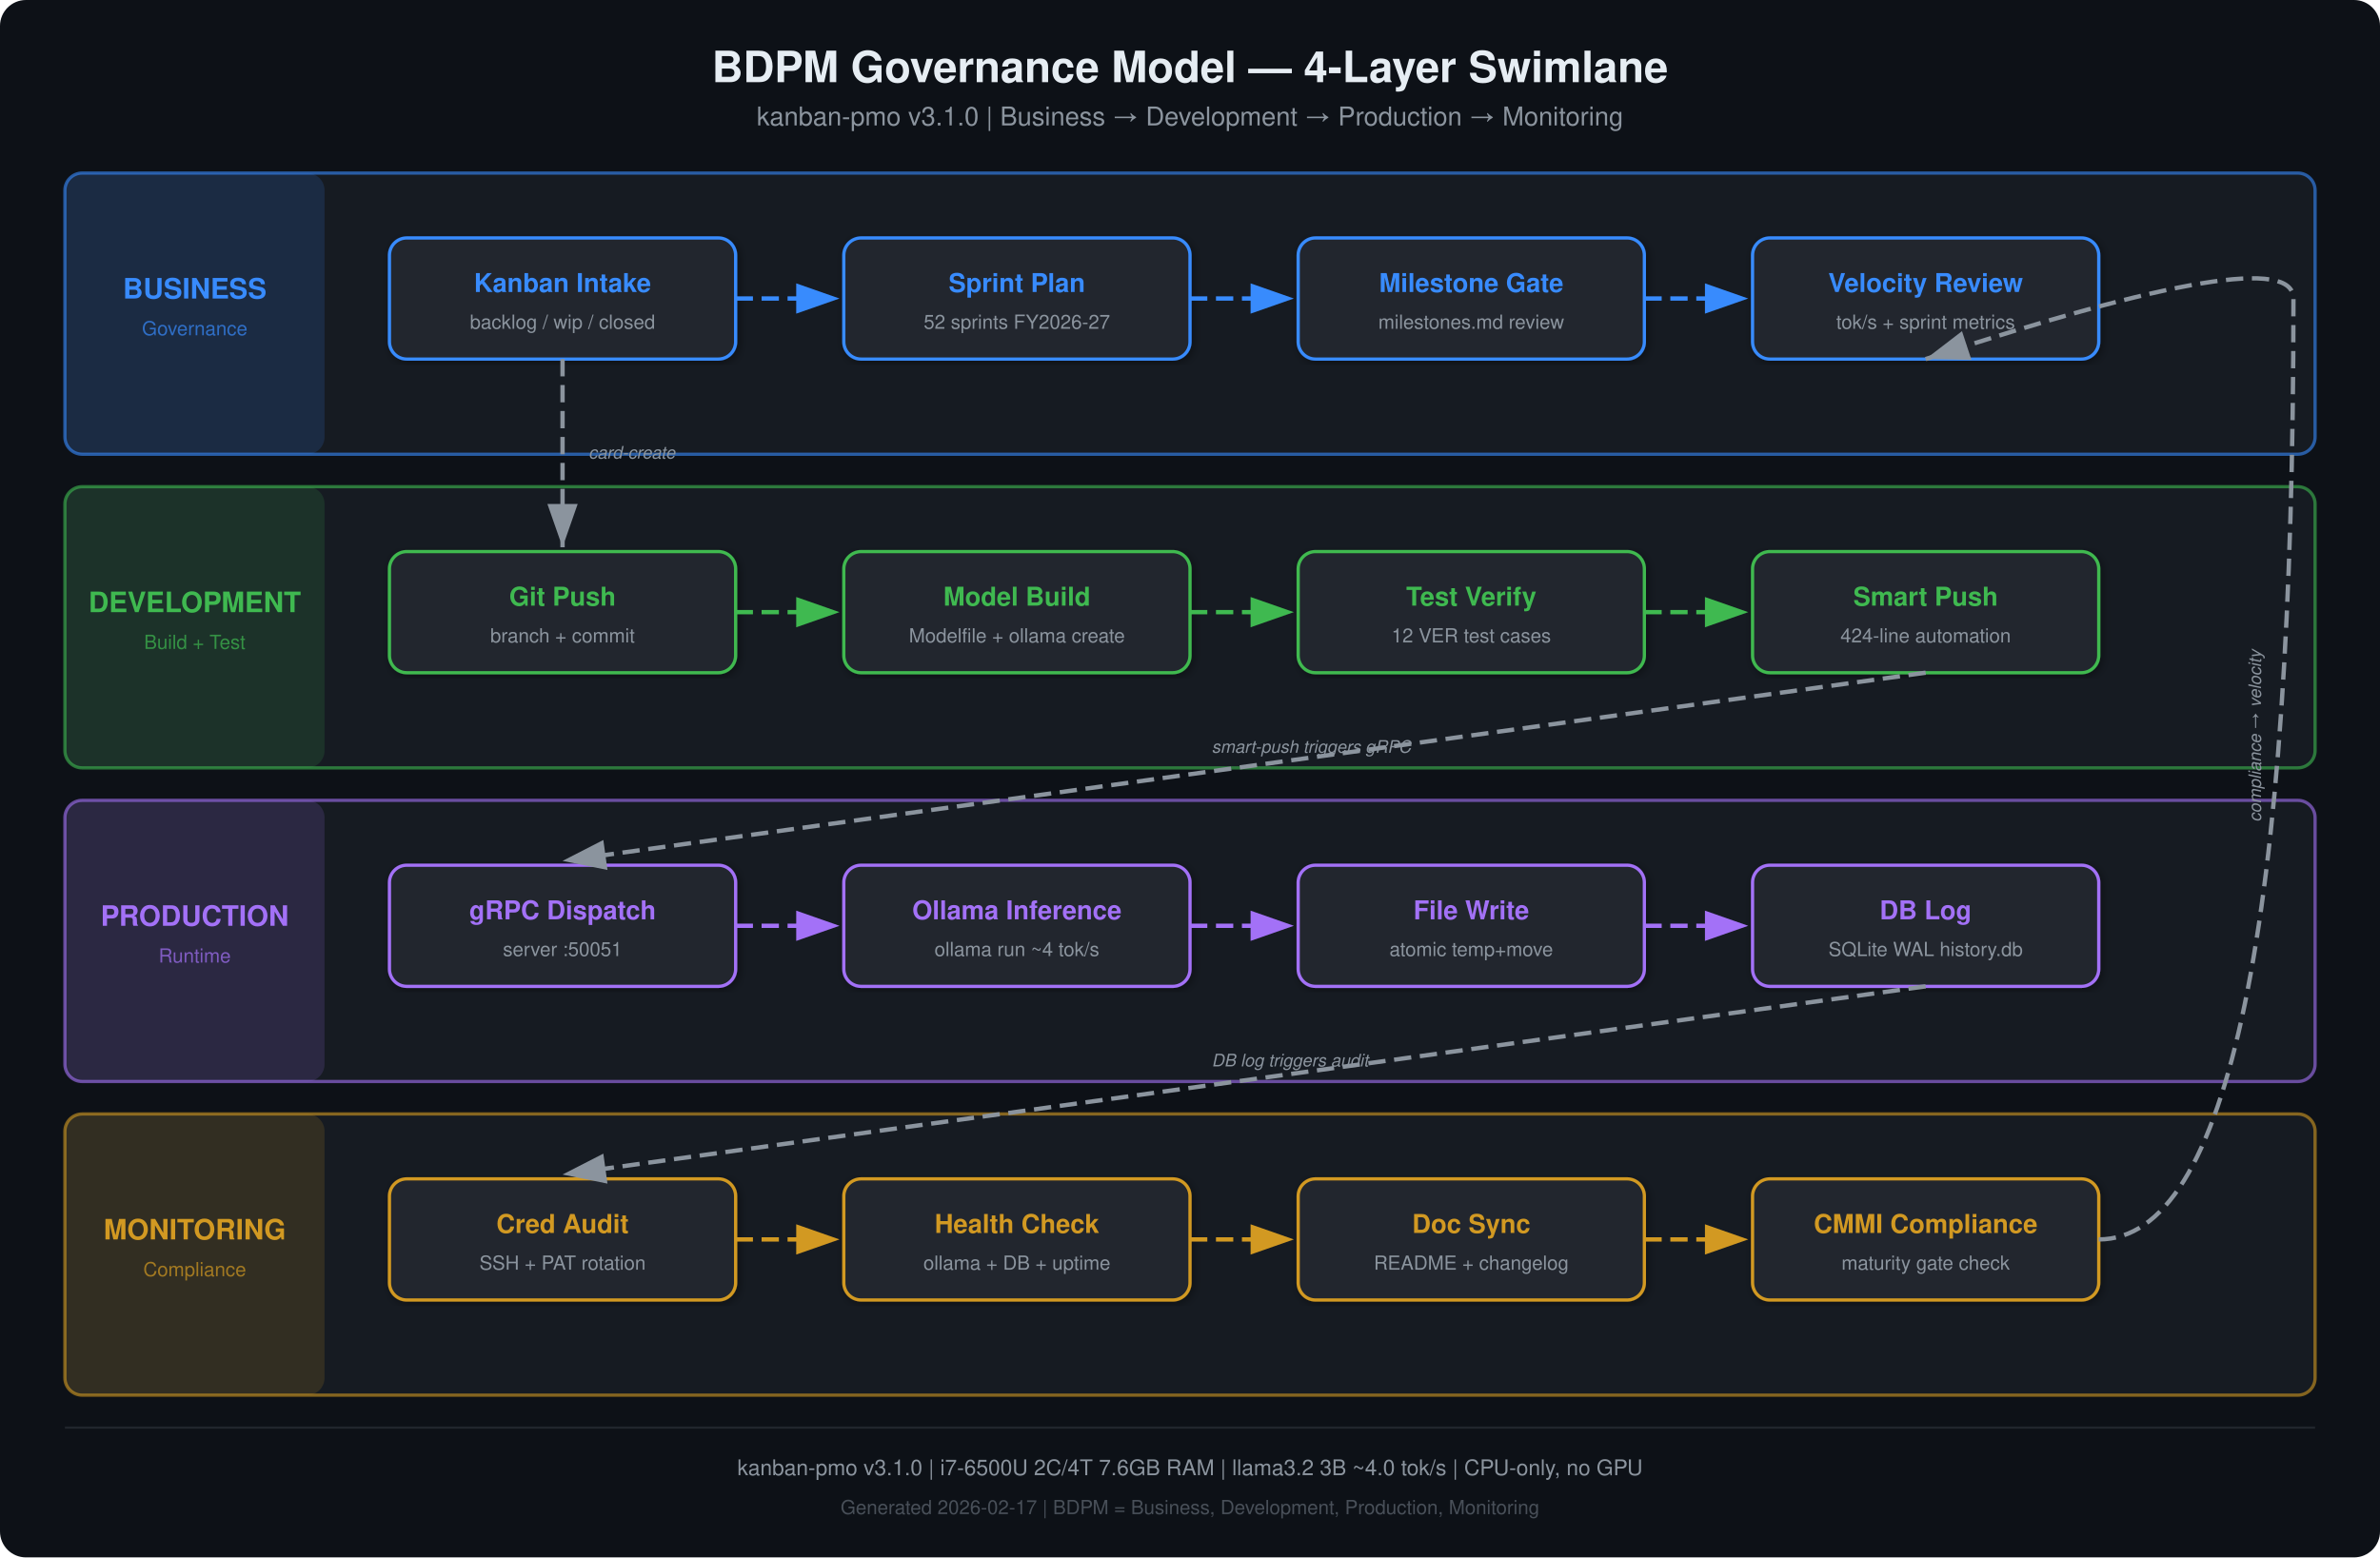
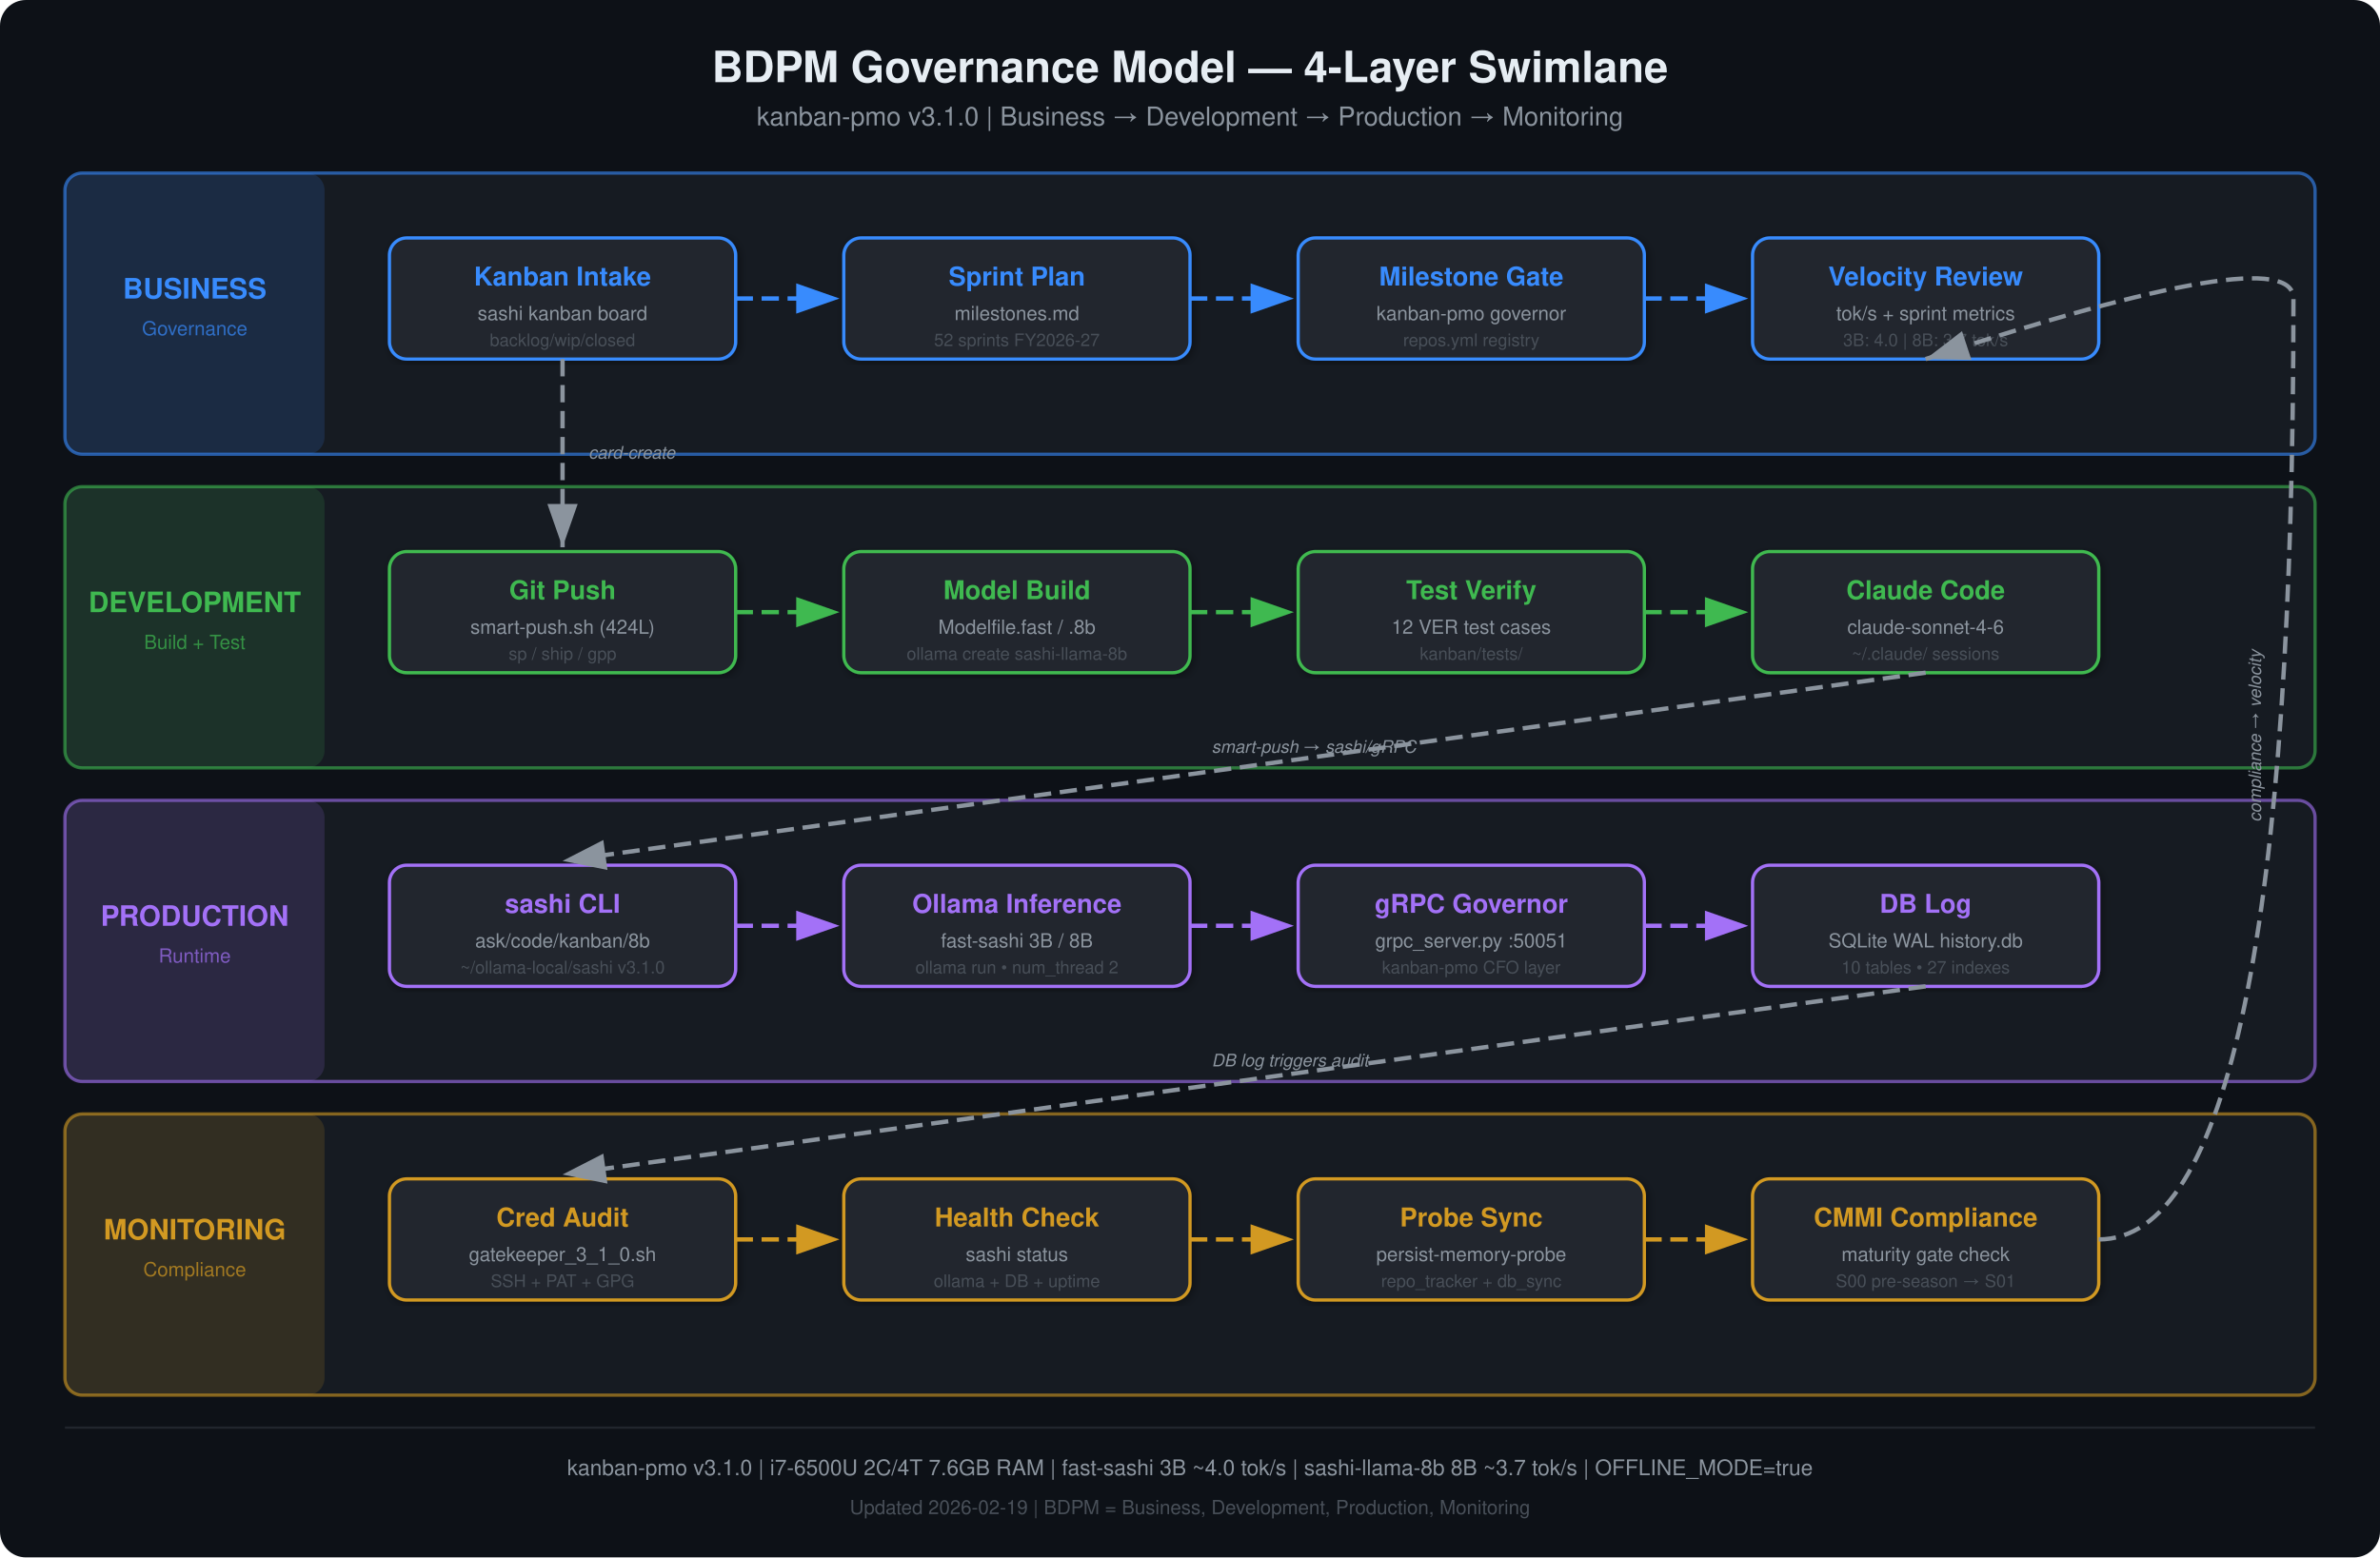
<svg xmlns="http://www.w3.org/2000/svg" viewBox="0 0 1100 720">
  <defs>
    <filter id="shadow" x="-5%" y="-5%" width="110%" height="110%">
      <feDropShadow dx="1" dy="1" stdDeviation="2" flood-color="#000" flood-opacity="0.4" />
    </filter>
    <filter id="glow">
      <feGaussianBlur stdDeviation="2" result="blur" />
      <feMerge>
        <feMergeNode in="blur" />
        <feMergeNode in="SourceGraphic" />
      </feMerge>
    </filter>
    <marker id="arrow-blue" markerWidth="10" markerHeight="7" refX="10" refY="3.5" orient="auto">
      <polygon points="0 0, 10 3.5, 0 7" fill="#388bfd" />
    </marker>
    <marker id="arrow-green" markerWidth="10" markerHeight="7" refX="10" refY="3.5" orient="auto">
      <polygon points="0 0, 10 3.5, 0 7" fill="#3fb950" />
    </marker>
    <marker id="arrow-purple" markerWidth="10" markerHeight="7" refX="10" refY="3.5" orient="auto">
      <polygon points="0 0, 10 3.5, 0 7" fill="#a371f7" />
    </marker>
    <marker id="arrow-gold" markerWidth="10" markerHeight="7" refX="10" refY="3.5" orient="auto">
      <polygon points="0 0, 10 3.5, 0 7" fill="#d29922" />
    </marker>
    <marker id="arrow-cross" markerWidth="10" markerHeight="7" refX="10" refY="3.5" orient="auto">
      <polygon points="0 0, 10 3.5, 0 7" fill="#8b949e" />
    </marker>
  </defs>
  <style>
    @keyframes flowRight {
      0% { stroke-dashoffset: 20; }
      100% { stroke-dashoffset: 0; }
    }
    @keyframes flowDown {
      0% { stroke-dashoffset: 20; }
      100% { stroke-dashoffset: 0; }
    }
    @keyframes pulse {
      0%, 100% { opacity: 1; }
      50% { opacity: 0.7; }
    }
    .flow-h { stroke-dasharray: 8 4; animation: flowRight 1s linear infinite; }
    .flow-v { stroke-dasharray: 8 4; animation: flowDown 1.2s linear infinite; }
    .node:hover { filter: url(#glow); cursor: pointer; }
    .pulse { animation: pulse 2.5s ease-in-out infinite; }
    text { font-family: -apple-system, BlinkMacSystemFont, "Segoe UI", Helvetica, Arial, sans-serif; }
  </style>
  <rect width="1100" height="720" rx="12" fill="#0d1117" />
  <text x="550" y="38" text-anchor="middle" font-size="20" font-weight="bold" fill="#e6edf3">BDPM Governance Model — 4-Layer Swimlane</text>
  <text x="550" y="58" text-anchor="middle" font-size="12" fill="#8b949e">kanban-pmo v3.1.0 | Business → Development → Production → Monitoring</text>
  <rect x="30" y="80" width="1040" height="130" rx="8" fill="#161b22" stroke="#388bfd" stroke-width="1.5" stroke-opacity="0.6" />
  <rect x="30" y="80" width="120" height="130" rx="8" fill="#388bfd" fill-opacity="0.15" />
  <text x="90" y="138" text-anchor="middle" font-size="13" font-weight="bold" fill="#388bfd">BUSINESS</text>
  <text x="90" y="155" text-anchor="middle" font-size="9" fill="#388bfd" fill-opacity="0.7">Governance</text>
  <g class="node">
    <rect x="180" y="110" width="160" height="56" rx="8" fill="#21262d" stroke="#388bfd" stroke-width="1.5" filter="url(#shadow)" />
-     <text x="260" y="135" text-anchor="middle" font-size="12" font-weight="bold" fill="#388bfd">Kanban Intake</text>
-     <text x="260" y="152" text-anchor="middle" font-size="9" fill="#8b949e">backlog / wip / closed</text>
+     <text x="260" y="132" text-anchor="middle" font-size="12" font-weight="bold" fill="#388bfd">Kanban Intake</text>
+     <text x="260" y="148" text-anchor="middle" font-size="9" fill="#8b949e">sashi kanban board</text>
+     <text x="260" y="160" text-anchor="middle" font-size="8" fill="#484f58">backlog/wip/closed</text>
  </g>
  <g class="node">
    <rect x="390" y="110" width="160" height="56" rx="8" fill="#21262d" stroke="#388bfd" stroke-width="1.5" filter="url(#shadow)" />
-     <text x="470" y="135" text-anchor="middle" font-size="12" font-weight="bold" fill="#388bfd">Sprint Plan</text>
-     <text x="470" y="152" text-anchor="middle" font-size="9" fill="#8b949e">52 sprints FY2026-27</text>
+     <text x="470" y="132" text-anchor="middle" font-size="12" font-weight="bold" fill="#388bfd">Sprint Plan</text>
+     <text x="470" y="148" text-anchor="middle" font-size="9" fill="#8b949e">milestones.md</text>
+     <text x="470" y="160" text-anchor="middle" font-size="8" fill="#484f58">52 sprints FY2026-27</text>
  </g>
  <g class="node">
    <rect x="600" y="110" width="160" height="56" rx="8" fill="#21262d" stroke="#388bfd" stroke-width="1.5" filter="url(#shadow)" />
-     <text x="680" y="135" text-anchor="middle" font-size="12" font-weight="bold" fill="#388bfd">Milestone Gate</text>
-     <text x="680" y="152" text-anchor="middle" font-size="9" fill="#8b949e">milestones.md review</text>
+     <text x="680" y="132" text-anchor="middle" font-size="12" font-weight="bold" fill="#388bfd">Milestone Gate</text>
+     <text x="680" y="148" text-anchor="middle" font-size="9" fill="#8b949e">kanban-pmo governor</text>
+     <text x="680" y="160" text-anchor="middle" font-size="8" fill="#484f58">repos.yml registry</text>
  </g>
  <g class="node">
    <rect x="810" y="110" width="160" height="56" rx="8" fill="#21262d" stroke="#388bfd" stroke-width="1.5" filter="url(#shadow)" />
-     <text x="890" y="135" text-anchor="middle" font-size="12" font-weight="bold" fill="#388bfd">Velocity Review</text>
-     <text x="890" y="152" text-anchor="middle" font-size="9" fill="#8b949e">tok/s + sprint metrics</text>
+     <text x="890" y="132" text-anchor="middle" font-size="12" font-weight="bold" fill="#388bfd">Velocity Review</text>
+     <text x="890" y="148" text-anchor="middle" font-size="9" fill="#8b949e">tok/s + sprint metrics</text>
+     <text x="890" y="160" text-anchor="middle" font-size="8" fill="#484f58">3B: 4.0 | 8B: 3.7 tok/s</text>
  </g>
  <line x1="340" y1="138" x2="388" y2="138" class="flow-h" stroke="#388bfd" stroke-width="2" marker-end="url(#arrow-blue)" />
  <line x1="550" y1="138" x2="598" y2="138" class="flow-h" stroke="#388bfd" stroke-width="2" marker-end="url(#arrow-blue)" />
  <line x1="760" y1="138" x2="808" y2="138" class="flow-h" stroke="#388bfd" stroke-width="2" marker-end="url(#arrow-blue)" />
  <rect x="30" y="225" width="1040" height="130" rx="8" fill="#161b22" stroke="#3fb950" stroke-width="1.5" stroke-opacity="0.6" />
  <rect x="30" y="225" width="120" height="130" rx="8" fill="#3fb950" fill-opacity="0.15" />
  <text x="90" y="283" text-anchor="middle" font-size="13" font-weight="bold" fill="#3fb950">DEVELOPMENT</text>
  <text x="90" y="300" text-anchor="middle" font-size="9" fill="#3fb950" fill-opacity="0.7">Build + Test</text>
  <g class="node">
    <rect x="180" y="255" width="160" height="56" rx="8" fill="#21262d" stroke="#3fb950" stroke-width="1.5" filter="url(#shadow)" />
-     <text x="260" y="280" text-anchor="middle" font-size="12" font-weight="bold" fill="#3fb950">Git Push</text>
-     <text x="260" y="297" text-anchor="middle" font-size="9" fill="#8b949e">branch + commit</text>
+     <text x="260" y="277" text-anchor="middle" font-size="12" font-weight="bold" fill="#3fb950">Git Push</text>
+     <text x="260" y="293" text-anchor="middle" font-size="9" fill="#8b949e">smart-push.sh (424L)</text>
+     <text x="260" y="305" text-anchor="middle" font-size="8" fill="#484f58">sp / ship / gpp</text>
  </g>
  <g class="node">
    <rect x="390" y="255" width="160" height="56" rx="8" fill="#21262d" stroke="#3fb950" stroke-width="1.5" filter="url(#shadow)" />
-     <text x="470" y="280" text-anchor="middle" font-size="12" font-weight="bold" fill="#3fb950">Model Build</text>
-     <text x="470" y="297" text-anchor="middle" font-size="9" fill="#8b949e">Modelfile + ollama create</text>
+     <text x="470" y="277" text-anchor="middle" font-size="12" font-weight="bold" fill="#3fb950">Model Build</text>
+     <text x="470" y="293" text-anchor="middle" font-size="9" fill="#8b949e">Modelfile.fast / .8b</text>
+     <text x="470" y="305" text-anchor="middle" font-size="8" fill="#484f58">ollama create sashi-llama-8b</text>
  </g>
  <g class="node">
    <rect x="600" y="255" width="160" height="56" rx="8" fill="#21262d" stroke="#3fb950" stroke-width="1.5" filter="url(#shadow)" />
-     <text x="680" y="280" text-anchor="middle" font-size="12" font-weight="bold" fill="#3fb950">Test Verify</text>
-     <text x="680" y="297" text-anchor="middle" font-size="9" fill="#8b949e">12 VER test cases</text>
+     <text x="680" y="277" text-anchor="middle" font-size="12" font-weight="bold" fill="#3fb950">Test Verify</text>
+     <text x="680" y="293" text-anchor="middle" font-size="9" fill="#8b949e">12 VER test cases</text>
+     <text x="680" y="305" text-anchor="middle" font-size="8" fill="#484f58">kanban/tests/</text>
  </g>
  <g class="node">
    <rect x="810" y="255" width="160" height="56" rx="8" fill="#21262d" stroke="#3fb950" stroke-width="1.5" filter="url(#shadow)" />
-     <text x="890" y="280" text-anchor="middle" font-size="12" font-weight="bold" fill="#3fb950">Smart Push</text>
-     <text x="890" y="297" text-anchor="middle" font-size="9" fill="#8b949e">424-line automation</text>
+     <text x="890" y="277" text-anchor="middle" font-size="12" font-weight="bold" fill="#3fb950">Claude Code</text>
+     <text x="890" y="293" text-anchor="middle" font-size="9" fill="#8b949e">claude-sonnet-4-6</text>
+     <text x="890" y="305" text-anchor="middle" font-size="8" fill="#484f58">~/.claude/ sessions</text>
  </g>
  <line x1="340" y1="283" x2="388" y2="283" class="flow-h" stroke="#3fb950" stroke-width="2" marker-end="url(#arrow-green)" />
  <line x1="550" y1="283" x2="598" y2="283" class="flow-h" stroke="#3fb950" stroke-width="2" marker-end="url(#arrow-green)" />
  <line x1="760" y1="283" x2="808" y2="283" class="flow-h" stroke="#3fb950" stroke-width="2" marker-end="url(#arrow-green)" />
  <rect x="30" y="370" width="1040" height="130" rx="8" fill="#161b22" stroke="#a371f7" stroke-width="1.5" stroke-opacity="0.6" />
  <rect x="30" y="370" width="120" height="130" rx="8" fill="#a371f7" fill-opacity="0.15" />
  <text x="90" y="428" text-anchor="middle" font-size="13" font-weight="bold" fill="#a371f7">PRODUCTION</text>
  <text x="90" y="445" text-anchor="middle" font-size="9" fill="#a371f7" fill-opacity="0.7">Runtime</text>
  <g class="node">
    <rect x="180" y="400" width="160" height="56" rx="8" fill="#21262d" stroke="#a371f7" stroke-width="1.5" filter="url(#shadow)" />
-     <text x="260" y="425" text-anchor="middle" font-size="12" font-weight="bold" fill="#a371f7">gRPC Dispatch</text>
-     <text x="260" y="442" text-anchor="middle" font-size="9" fill="#8b949e">server :50051</text>
+     <text x="260" y="422" text-anchor="middle" font-size="12" font-weight="bold" fill="#a371f7">sashi CLI</text>
+     <text x="260" y="438" text-anchor="middle" font-size="9" fill="#8b949e">ask/code/kanban/8b</text>
+     <text x="260" y="450" text-anchor="middle" font-size="8" fill="#484f58">~/ollama-local/sashi v3.1.0</text>
  </g>
  <g class="node">
    <rect x="390" y="400" width="160" height="56" rx="8" fill="#21262d" stroke="#a371f7" stroke-width="1.5" filter="url(#shadow)" />
-     <text x="470" y="425" text-anchor="middle" font-size="12" font-weight="bold" fill="#a371f7">Ollama Inference</text>
-     <text x="470" y="442" text-anchor="middle" font-size="9" fill="#8b949e">ollama run ~4 tok/s</text>
+     <text x="470" y="422" text-anchor="middle" font-size="12" font-weight="bold" fill="#a371f7">Ollama Inference</text>
+     <text x="470" y="438" text-anchor="middle" font-size="9" fill="#8b949e">fast-sashi 3B / 8B</text>
+     <text x="470" y="450" text-anchor="middle" font-size="8" fill="#484f58">ollama run • num_thread 2</text>
  </g>
  <g class="node">
    <rect x="600" y="400" width="160" height="56" rx="8" fill="#21262d" stroke="#a371f7" stroke-width="1.5" filter="url(#shadow)" />
-     <text x="680" y="425" text-anchor="middle" font-size="12" font-weight="bold" fill="#a371f7">File Write</text>
-     <text x="680" y="442" text-anchor="middle" font-size="9" fill="#8b949e">atomic temp+move</text>
+     <text x="680" y="422" text-anchor="middle" font-size="12" font-weight="bold" fill="#a371f7">gRPC Governor</text>
+     <text x="680" y="438" text-anchor="middle" font-size="9" fill="#8b949e">grpc_server.py :50051</text>
+     <text x="680" y="450" text-anchor="middle" font-size="8" fill="#484f58">kanban-pmo CFO layer</text>
  </g>
  <g class="node">
    <rect x="810" y="400" width="160" height="56" rx="8" fill="#21262d" stroke="#a371f7" stroke-width="1.5" filter="url(#shadow)" />
-     <text x="890" y="425" text-anchor="middle" font-size="12" font-weight="bold" fill="#a371f7">DB Log</text>
-     <text x="890" y="442" text-anchor="middle" font-size="9" fill="#8b949e">SQLite WAL history.db</text>
+     <text x="890" y="422" text-anchor="middle" font-size="12" font-weight="bold" fill="#a371f7">DB Log</text>
+     <text x="890" y="438" text-anchor="middle" font-size="9" fill="#8b949e">SQLite WAL history.db</text>
+     <text x="890" y="450" text-anchor="middle" font-size="8" fill="#484f58">10 tables • 27 indexes</text>
  </g>
  <line x1="340" y1="428" x2="388" y2="428" class="flow-h" stroke="#a371f7" stroke-width="2" marker-end="url(#arrow-purple)" />
  <line x1="550" y1="428" x2="598" y2="428" class="flow-h" stroke="#a371f7" stroke-width="2" marker-end="url(#arrow-purple)" />
  <line x1="760" y1="428" x2="808" y2="428" class="flow-h" stroke="#a371f7" stroke-width="2" marker-end="url(#arrow-purple)" />
  <rect x="30" y="515" width="1040" height="130" rx="8" fill="#161b22" stroke="#d29922" stroke-width="1.5" stroke-opacity="0.6" />
  <rect x="30" y="515" width="120" height="130" rx="8" fill="#d29922" fill-opacity="0.15" />
  <text x="90" y="573" text-anchor="middle" font-size="13" font-weight="bold" fill="#d29922">MONITORING</text>
  <text x="90" y="590" text-anchor="middle" font-size="9" fill="#d29922" fill-opacity="0.7">Compliance</text>
  <g class="node">
    <rect x="180" y="545" width="160" height="56" rx="8" fill="#21262d" stroke="#d29922" stroke-width="1.5" filter="url(#shadow)" />
-     <text x="260" y="570" text-anchor="middle" font-size="12" font-weight="bold" fill="#d29922">Cred Audit</text>
-     <text x="260" y="587" text-anchor="middle" font-size="9" fill="#8b949e">SSH + PAT rotation</text>
+     <text x="260" y="567" text-anchor="middle" font-size="12" font-weight="bold" fill="#d29922">Cred Audit</text>
+     <text x="260" y="583" text-anchor="middle" font-size="9" fill="#8b949e">gatekeeper_3_1_0.sh</text>
+     <text x="260" y="595" text-anchor="middle" font-size="8" fill="#484f58">SSH + PAT + GPG</text>
  </g>
  <g class="node">
    <rect x="390" y="545" width="160" height="56" rx="8" fill="#21262d" stroke="#d29922" stroke-width="1.5" filter="url(#shadow)" />
-     <text x="470" y="570" text-anchor="middle" font-size="12" font-weight="bold" fill="#d29922">Health Check</text>
-     <text x="470" y="587" text-anchor="middle" font-size="9" fill="#8b949e">ollama + DB + uptime</text>
+     <text x="470" y="567" text-anchor="middle" font-size="12" font-weight="bold" fill="#d29922">Health Check</text>
+     <text x="470" y="583" text-anchor="middle" font-size="9" fill="#8b949e">sashi status</text>
+     <text x="470" y="595" text-anchor="middle" font-size="8" fill="#484f58">ollama + DB + uptime</text>
  </g>
  <g class="node">
    <rect x="600" y="545" width="160" height="56" rx="8" fill="#21262d" stroke="#d29922" stroke-width="1.5" filter="url(#shadow)" />
-     <text x="680" y="570" text-anchor="middle" font-size="12" font-weight="bold" fill="#d29922">Doc Sync</text>
-     <text x="680" y="587" text-anchor="middle" font-size="9" fill="#8b949e">README + changelog</text>
+     <text x="680" y="567" text-anchor="middle" font-size="12" font-weight="bold" fill="#d29922">Probe Sync</text>
+     <text x="680" y="583" text-anchor="middle" font-size="9" fill="#8b949e">persist-memory-probe</text>
+     <text x="680" y="595" text-anchor="middle" font-size="8" fill="#484f58">repo_tracker + db_sync</text>
  </g>
  <g class="node">
    <rect x="810" y="545" width="160" height="56" rx="8" fill="#21262d" stroke="#d29922" stroke-width="1.5" filter="url(#shadow)" />
-     <text x="890" y="570" text-anchor="middle" font-size="12" font-weight="bold" fill="#d29922">CMMI Compliance</text>
-     <text x="890" y="587" text-anchor="middle" font-size="9" fill="#8b949e">maturity gate check</text>
+     <text x="890" y="567" text-anchor="middle" font-size="12" font-weight="bold" fill="#d29922">CMMI Compliance</text>
+     <text x="890" y="583" text-anchor="middle" font-size="9" fill="#8b949e">maturity gate check</text>
+     <text x="890" y="595" text-anchor="middle" font-size="8" fill="#484f58">S00 pre-season → S01</text>
  </g>
  <line x1="340" y1="573" x2="388" y2="573" class="flow-h" stroke="#d29922" stroke-width="2" marker-end="url(#arrow-gold)" />
  <line x1="550" y1="573" x2="598" y2="573" class="flow-h" stroke="#d29922" stroke-width="2" marker-end="url(#arrow-gold)" />
  <line x1="760" y1="573" x2="808" y2="573" class="flow-h" stroke="#d29922" stroke-width="2" marker-end="url(#arrow-gold)" />
  <line x1="260" y1="166" x2="260" y2="253" class="flow-v" stroke="#8b949e" stroke-width="2" marker-end="url(#arrow-cross)" />
  <text x="272" y="212" font-size="8" fill="#8b949e" font-style="italic">card-create</text>
  <line x1="890" y1="311" x2="260" y2="398" class="flow-v" stroke="#8b949e" stroke-width="2" marker-end="url(#arrow-cross)" />
-   <text x="560" y="348" font-size="8" fill="#8b949e" font-style="italic">smart-push triggers gRPC</text>
+   <text x="560" y="348" font-size="8" fill="#8b949e" font-style="italic">smart-push → sashi/gRPC</text>
  <line x1="890" y1="456" x2="260" y2="543" class="flow-v" stroke="#8b949e" stroke-width="2" marker-end="url(#arrow-cross)" />
  <text x="560" y="493" font-size="8" fill="#8b949e" font-style="italic">DB log triggers audit</text>
  <path d="M 970 573 Q 1060 573, 1060 138 Q 1060 110, 890 166" fill="none" class="flow-v" stroke="#8b949e" stroke-width="2" marker-end="url(#arrow-cross)" />
  <text x="1045" y="380" font-size="8" fill="#8b949e" font-style="italic" transform="rotate(-90, 1045, 380)">compliance → velocity</text>
  <line x1="30" y1="660" x2="1070" y2="660" stroke="#21262d" stroke-width="1" />
-   <text x="550" y="682" text-anchor="middle" font-size="10" fill="#8b949e">kanban-pmo v3.1.0 | i7-6500U 2C/4T 7.6GB RAM | llama3.2 3B ~4.0 tok/s | CPU-only, no GPU</text>
-   <text x="550" y="700" text-anchor="middle" font-size="9" fill="#484f58">Generated 2026-02-17 | BDPM = Business, Development, Production, Monitoring</text>
+   <text x="550" y="682" text-anchor="middle" font-size="10" fill="#8b949e">kanban-pmo v3.1.0 | i7-6500U 2C/4T 7.6GB RAM | fast-sashi 3B ~4.0 tok/s | sashi-llama-8b 8B ~3.7 tok/s | OFFLINE_MODE=true</text>
+   <text x="550" y="700" text-anchor="middle" font-size="9" fill="#484f58">Updated 2026-02-19 | BDPM = Business, Development, Production, Monitoring</text>
</svg>
